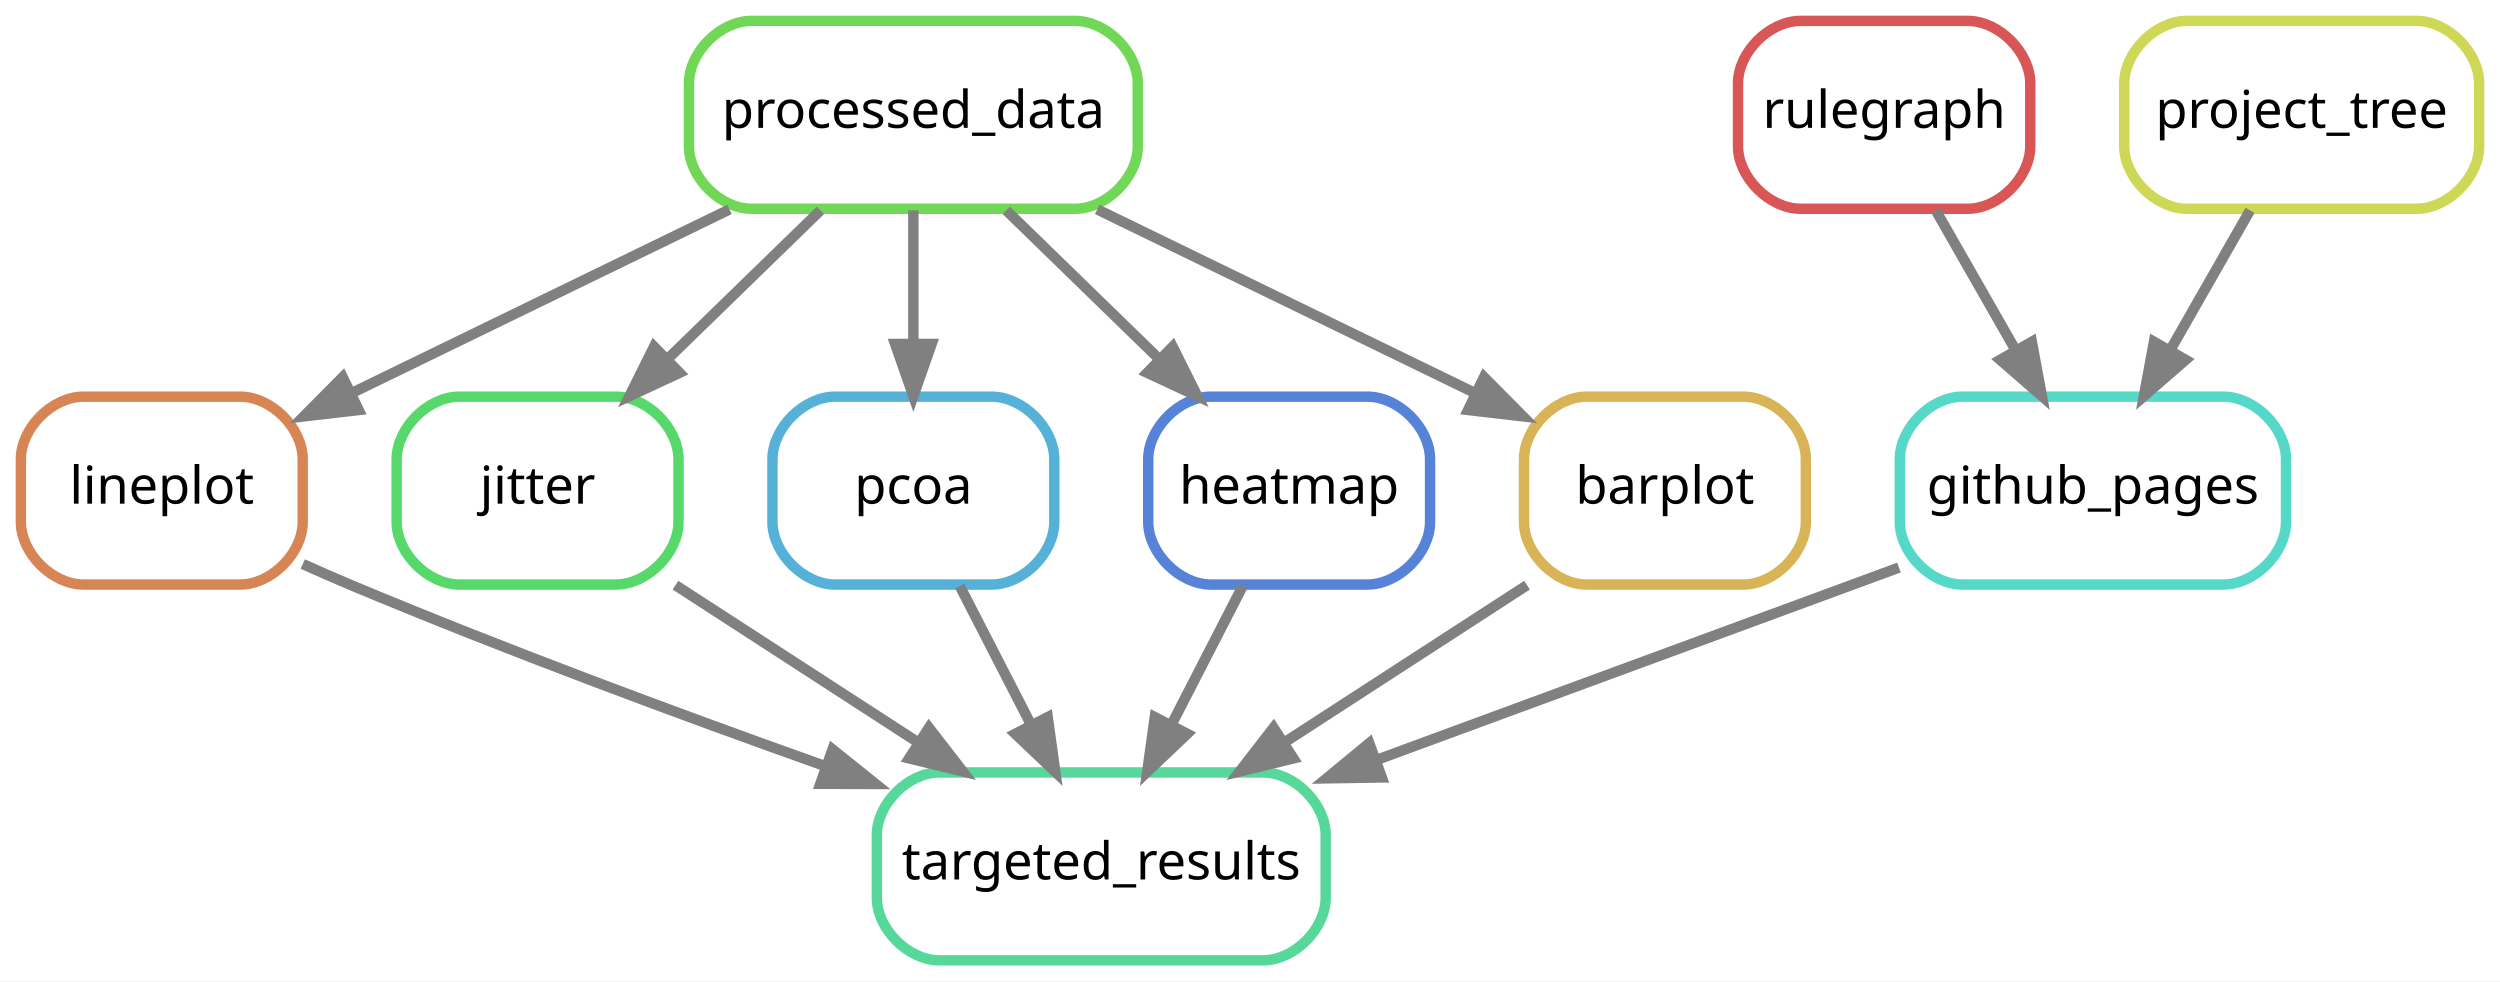
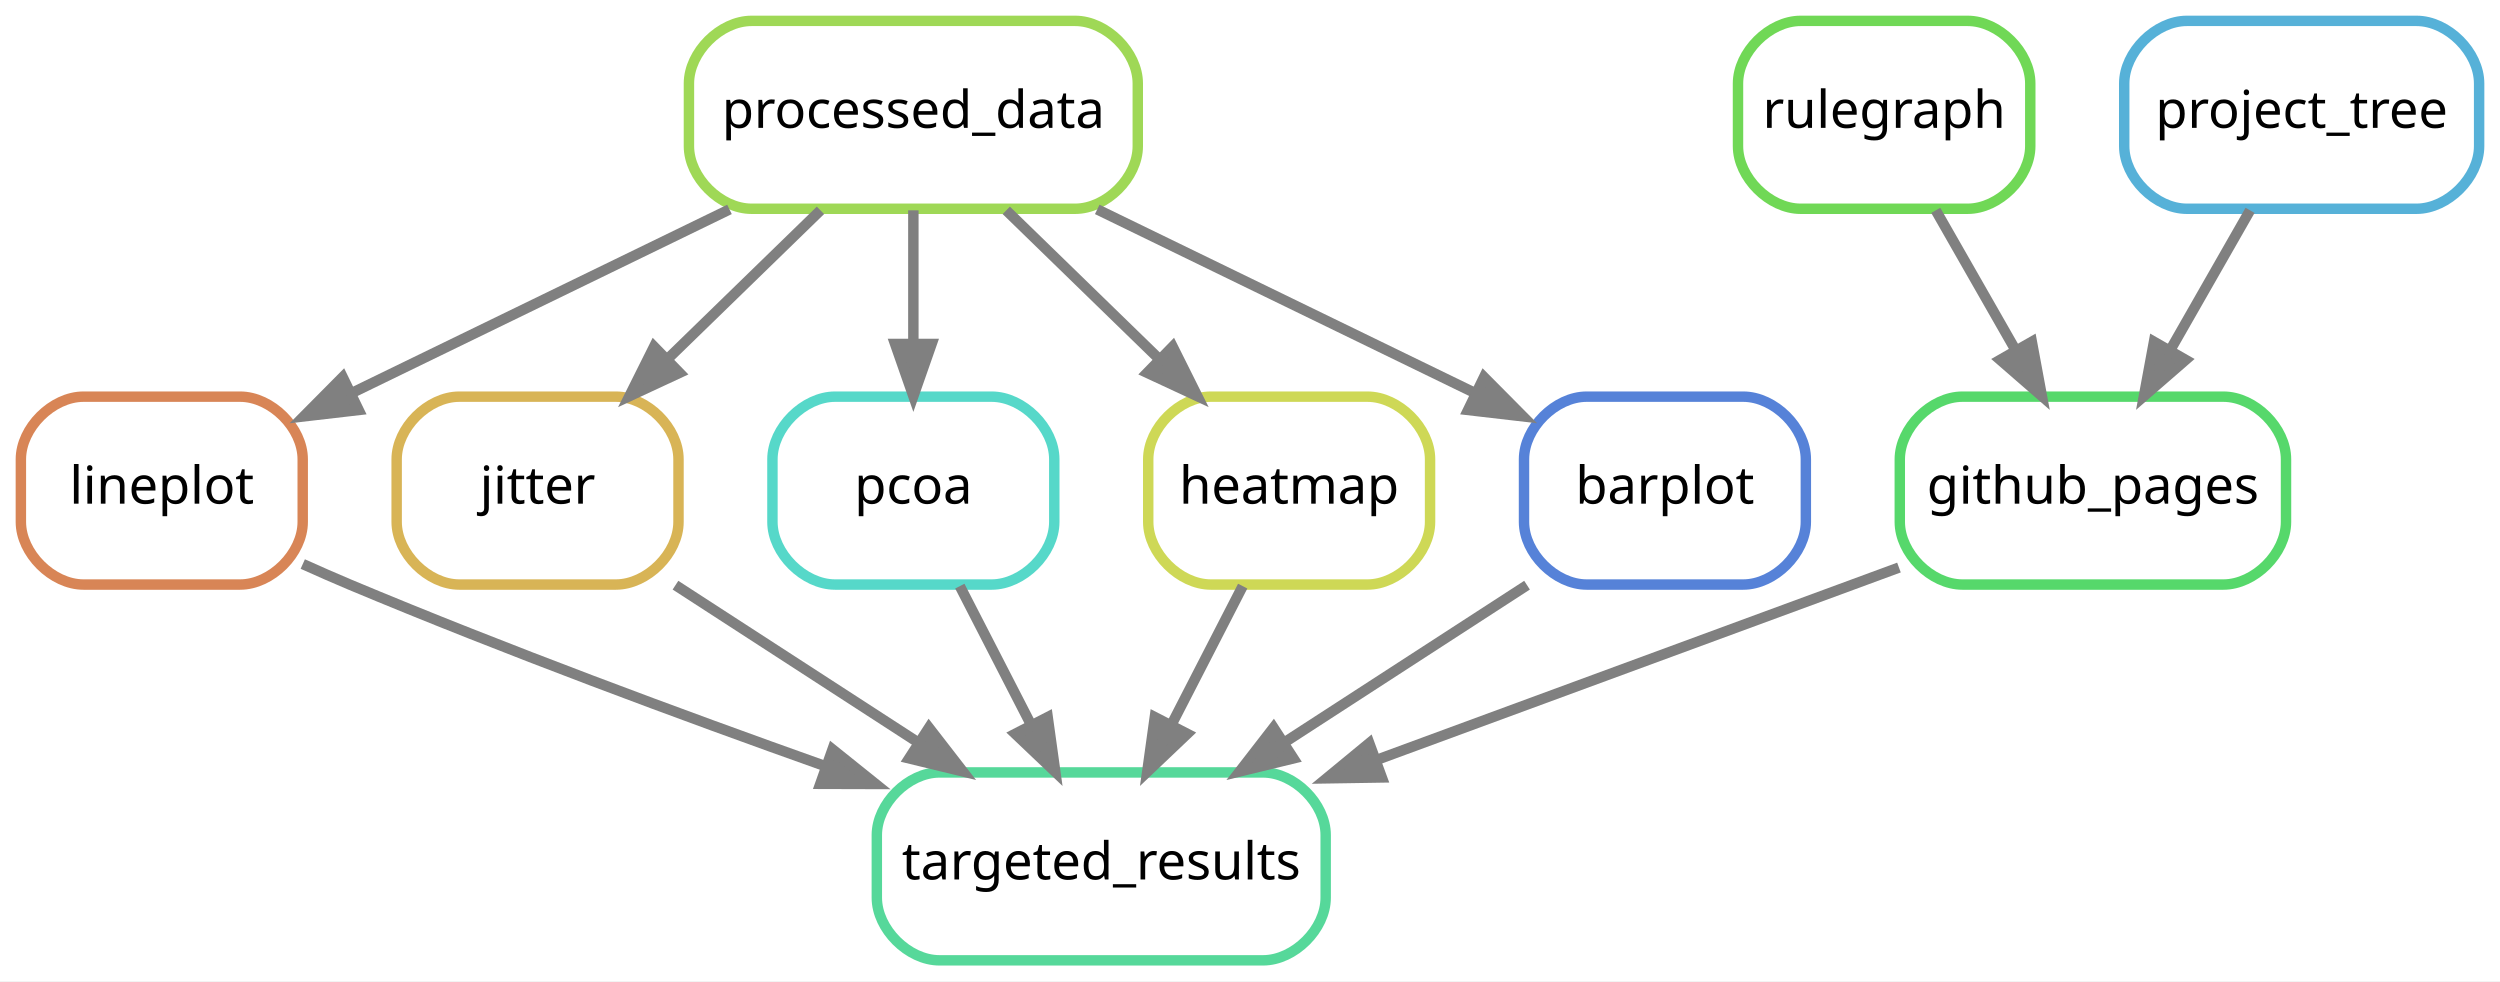
<svg xmlns="http://www.w3.org/2000/svg" width="479pt" height="188pt" viewBox="0.00 0.00 479.00 188.00">
  <g id="graph0" class="graph" transform="scale(1 1) rotate(0) translate(4 184)">
    <polygon fill="white" stroke="none" points="-4,4 -4,-184 475,-184 475,4 -4,4" />
    <g id="node1" class="node">
      <path fill="none" stroke="#56d89a" stroke-width="2" d="M238,-36C238,-36 176,-36 176,-36 170,-36 164,-30 164,-24 164,-24 164,-12 164,-12 164,-6 170,0 176,0 176,0 238,0 238,0 244,0 250,-6 250,-12 250,-12 250,-24 250,-24 250,-30 244,-36 238,-36" />
      <text text-anchor="middle" x="207" y="-15.5" font-family="sans" font-size="10.00">targeted_results</text>
    </g>
    <g id="node2" class="node">
      <path fill="none" stroke="#d88556" stroke-width="2" d="M42,-108C42,-108 12,-108 12,-108 6,-108 0,-102 0,-96 0,-96 0,-84 0,-84 0,-78 6,-72 12,-72 12,-72 42,-72 42,-72 48,-72 54,-78 54,-84 54,-84 54,-96 54,-96 54,-102 48,-108 42,-108" />
      <text text-anchor="middle" x="27" y="-87.5" font-family="sans" font-size="10.00">lineplot</text>
    </g>
    <g id="edge1" class="edge">
      <path fill="none" stroke="grey" stroke-width="2" d="M54.01,-75.93C57.03,-74.57 60.07,-73.23 63,-72 92.76,-59.53 126.59,-46.99 153.99,-37.25" />
      <polygon fill="grey" stroke="grey" stroke-width="2" points="155.51,-40.42 163.77,-33.79 153.17,-33.82 155.51,-40.42" />
    </g>
    <g id="node3" class="node">
-       <path fill="none" stroke="#70d856" stroke-width="2" d="M202,-180C202,-180 140,-180 140,-180 134,-180 128,-174 128,-168 128,-168 128,-156 128,-156 128,-150 134,-144 140,-144 140,-144 202,-144 202,-144 208,-144 214,-150 214,-156 214,-156 214,-168 214,-168 214,-174 208,-180 202,-180" />
+       <path fill="none" stroke="#9fd856" stroke-width="2" d="M202,-180C202,-180 140,-180 140,-180 134,-180 128,-174 128,-168 128,-168 128,-156 128,-156 128,-150 134,-144 140,-144 140,-144 202,-144 202,-144 208,-144 214,-150 214,-156 214,-156 214,-168 214,-168 214,-174 208,-180 202,-180" />
      <text text-anchor="middle" x="171" y="-159.5" font-family="sans" font-size="10.00">processed_data</text>
    </g>
    <g id="edge7" class="edge">
      <path fill="none" stroke="grey" stroke-width="2" d="M135.77,-143.88C113.77,-133.18 85.51,-119.44 63.3,-108.65" />
      <polygon fill="grey" stroke="grey" stroke-width="2" points="64.72,-105.44 54.2,-104.22 61.66,-111.74 64.72,-105.44" />
    </g>
    <g id="node4" class="node">
-       <path fill="none" stroke="#56d86b" stroke-width="2" d="M114,-108C114,-108 84,-108 84,-108 78,-108 72,-102 72,-96 72,-96 72,-84 72,-84 72,-78 78,-72 84,-72 84,-72 114,-72 114,-72 120,-72 126,-78 126,-84 126,-84 126,-96 126,-96 126,-102 120,-108 114,-108" />
+       <path fill="none" stroke="#d8b456" stroke-width="2" d="M114,-108C114,-108 84,-108 84,-108 78,-108 72,-102 72,-96 72,-96 72,-84 72,-84 72,-78 78,-72 84,-72 84,-72 114,-72 114,-72 120,-72 126,-78 126,-84 126,-84 126,-96 126,-96 126,-102 120,-108 114,-108" />
      <text text-anchor="middle" x="99" y="-87.5" font-family="sans" font-size="10.00">jitter</text>
    </g>
    <g id="edge8" class="edge">
      <path fill="none" stroke="grey" stroke-width="2" d="M153.2,-143.7C144.4,-135.14 133.62,-124.66 124,-115.3" />
      <polygon fill="grey" stroke="grey" stroke-width="2" points="126.2,-112.57 116.59,-108.1 121.32,-117.58 126.2,-112.57" />
    </g>
    <g id="node5" class="node">
-       <path fill="none" stroke="#56b1d8" stroke-width="2" d="M186,-108C186,-108 156,-108 156,-108 150,-108 144,-102 144,-96 144,-96 144,-84 144,-84 144,-78 150,-72 156,-72 156,-72 186,-72 186,-72 192,-72 198,-78 198,-84 198,-84 198,-96 198,-96 198,-102 192,-108 186,-108" />
+       <path fill="none" stroke="#56d8c9" stroke-width="2" d="M186,-108C186,-108 156,-108 156,-108 150,-108 144,-102 144,-96 144,-96 144,-84 144,-84 144,-78 150,-72 156,-72 156,-72 186,-72 186,-72 192,-72 198,-78 198,-84 198,-84 198,-96 198,-96 198,-102 192,-108 186,-108" />
      <text text-anchor="middle" x="171" y="-87.5" font-family="sans" font-size="10.00">pcoa</text>
    </g>
    <g id="edge9" class="edge">
      <path fill="none" stroke="grey" stroke-width="2" d="M171,-143.7C171,-135.98 171,-126.71 171,-118.11" />
      <polygon fill="grey" stroke="grey" stroke-width="2" points="174.5,-118.1 171,-108.1 167.5,-118.1 174.5,-118.1" />
    </g>
    <g id="node6" class="node">
-       <path fill="none" stroke="#5682d8" stroke-width="2" d="M258,-108C258,-108 228,-108 228,-108 222,-108 216,-102 216,-96 216,-96 216,-84 216,-84 216,-78 222,-72 228,-72 228,-72 258,-72 258,-72 264,-72 270,-78 270,-84 270,-84 270,-96 270,-96 270,-102 264,-108 258,-108" />
+       <path fill="none" stroke="#ced856" stroke-width="2" d="M258,-108C258,-108 228,-108 228,-108 222,-108 216,-102 216,-96 216,-96 216,-84 216,-84 216,-78 222,-72 228,-72 228,-72 258,-72 258,-72 264,-72 270,-78 270,-84 270,-84 270,-96 270,-96 270,-102 264,-108 258,-108" />
      <text text-anchor="middle" x="243" y="-87.5" font-family="sans" font-size="10.00">heatmap</text>
    </g>
    <g id="edge10" class="edge">
      <path fill="none" stroke="grey" stroke-width="2" d="M188.8,-143.7C197.6,-135.14 208.38,-124.66 218,-115.3" />
      <polygon fill="grey" stroke="grey" stroke-width="2" points="220.68,-117.58 225.41,-108.1 215.8,-112.57 220.68,-117.58" />
    </g>
    <g id="node7" class="node">
-       <path fill="none" stroke="#d8b456" stroke-width="2" d="M330,-108C330,-108 300,-108 300,-108 294,-108 288,-102 288,-96 288,-96 288,-84 288,-84 288,-78 294,-72 300,-72 300,-72 330,-72 330,-72 336,-72 342,-78 342,-84 342,-84 342,-96 342,-96 342,-102 336,-108 330,-108" />
+       <path fill="none" stroke="#5682d8" stroke-width="2" d="M330,-108C330,-108 300,-108 300,-108 294,-108 288,-102 288,-96 288,-96 288,-84 288,-84 288,-78 294,-72 300,-72 300,-72 330,-72 330,-72 336,-72 342,-78 342,-84 342,-84 342,-96 342,-96 342,-102 336,-108 330,-108" />
      <text text-anchor="middle" x="315" y="-87.5" font-family="sans" font-size="10.00">barplot</text>
    </g>
    <g id="edge11" class="edge">
      <path fill="none" stroke="grey" stroke-width="2" d="M206.23,-143.88C228.23,-133.18 256.49,-119.44 278.7,-108.65" />
      <polygon fill="grey" stroke="grey" stroke-width="2" points="280.34,-111.74 287.8,-104.22 277.28,-105.44 280.34,-111.74" />
    </g>
-     <g id="edge3" class="edge">
+     <g id="edge5" class="edge">
      <path fill="none" stroke="grey" stroke-width="2" d="M125.42,-71.88C139.41,-62.81 156.78,-51.55 171.89,-41.76" />
      <polygon fill="grey" stroke="grey" stroke-width="2" points="173.99,-44.57 180.48,-36.19 170.18,-38.69 173.99,-44.57" />
    </g>
-     <g id="edge5" class="edge">
+     <g id="edge4" class="edge">
      <path fill="none" stroke="grey" stroke-width="2" d="M179.9,-71.7C184,-63.73 188.95,-54.1 193.49,-45.26" />
      <polygon fill="grey" stroke="grey" stroke-width="2" points="196.74,-46.6 198.2,-36.1 190.52,-43.4 196.74,-46.6" />
    </g>
-     <g id="edge6" class="edge">
+     <g id="edge2" class="edge">
      <path fill="none" stroke="grey" stroke-width="2" d="M234.1,-71.7C230,-63.73 225.05,-54.1 220.51,-45.26" />
      <polygon fill="grey" stroke="grey" stroke-width="2" points="223.48,-43.4 215.8,-36.1 217.26,-46.6 223.48,-43.4" />
    </g>
-     <g id="edge2" class="edge">
+     <g id="edge6" class="edge">
      <path fill="none" stroke="grey" stroke-width="2" d="M288.58,-71.88C274.59,-62.81 257.22,-51.55 242.11,-41.76" />
      <polygon fill="grey" stroke="grey" stroke-width="2" points="243.82,-38.69 233.52,-36.19 240.01,-44.57 243.82,-38.69" />
    </g>
    <g id="node8" class="node">
-       <path fill="none" stroke="#56d8c9" stroke-width="2" d="M422,-108C422,-108 372,-108 372,-108 366,-108 360,-102 360,-96 360,-96 360,-84 360,-84 360,-78 366,-72 372,-72 372,-72 422,-72 422,-72 428,-72 434,-78 434,-84 434,-84 434,-96 434,-96 434,-102 428,-108 422,-108" />
+       <path fill="none" stroke="#56d86b" stroke-width="2" d="M422,-108C422,-108 372,-108 372,-108 366,-108 360,-102 360,-96 360,-96 360,-84 360,-84 360,-78 366,-72 372,-72 372,-72 422,-72 422,-72 428,-72 434,-78 434,-84 434,-84 434,-96 434,-96 434,-102 428,-108 422,-108" />
      <text text-anchor="middle" x="397" y="-87.5" font-family="sans" font-size="10.00">github_pages</text>
    </g>
-     <g id="edge4" class="edge">
+     <g id="edge3" class="edge">
      <path fill="none" stroke="grey" stroke-width="2" d="M359.84,-75.26C356.85,-74.16 353.88,-73.06 351,-72 320.84,-60.88 287.11,-48.46 259.89,-38.45" />
      <polygon fill="grey" stroke="grey" stroke-width="2" points="260.76,-35.04 250.17,-34.87 258.35,-41.61 260.76,-35.04" />
    </g>
    <g id="node9" class="node">
-       <path fill="none" stroke="#d85656" stroke-width="2" d="M373,-180C373,-180 341,-180 341,-180 335,-180 329,-174 329,-168 329,-168 329,-156 329,-156 329,-150 335,-144 341,-144 341,-144 373,-144 373,-144 379,-144 385,-150 385,-156 385,-156 385,-168 385,-168 385,-174 379,-180 373,-180" />
+       <path fill="none" stroke="#70d856" stroke-width="2" d="M373,-180C373,-180 341,-180 341,-180 335,-180 329,-174 329,-168 329,-168 329,-156 329,-156 329,-150 335,-144 341,-144 341,-144 373,-144 373,-144 379,-144 385,-150 385,-156 385,-156 385,-168 385,-168 385,-174 379,-180 373,-180" />
      <text text-anchor="middle" x="357" y="-159.5" font-family="sans" font-size="10.00">rulegraph</text>
    </g>
    <g id="edge13" class="edge">
      <path fill="none" stroke="grey" stroke-width="2" d="M366.89,-143.7C371.49,-135.64 377.06,-125.89 382.15,-116.98" />
      <polygon fill="grey" stroke="grey" stroke-width="2" points="385.3,-118.52 387.23,-108.1 379.23,-115.05 385.3,-118.52" />
    </g>
    <g id="node10" class="node">
-       <path fill="none" stroke="#ced856" stroke-width="2" d="M459,-180C459,-180 415,-180 415,-180 409,-180 403,-174 403,-168 403,-168 403,-156 403,-156 403,-150 409,-144 415,-144 415,-144 459,-144 459,-144 465,-144 471,-150 471,-156 471,-156 471,-168 471,-168 471,-174 465,-180 459,-180" />
+       <path fill="none" stroke="#56b1d8" stroke-width="2" d="M459,-180C459,-180 415,-180 415,-180 409,-180 403,-174 403,-168 403,-168 403,-156 403,-156 403,-150 409,-144 415,-144 415,-144 459,-144 459,-144 465,-144 471,-150 471,-156 471,-156 471,-168 471,-168 471,-174 465,-180 459,-180" />
      <text text-anchor="middle" x="437" y="-159.5" font-family="sans" font-size="10.00">project_tree</text>
    </g>
    <g id="edge12" class="edge">
      <path fill="none" stroke="grey" stroke-width="2" d="M427.11,-143.7C422.51,-135.64 416.94,-125.89 411.85,-116.98" />
      <polygon fill="grey" stroke="grey" stroke-width="2" points="414.77,-115.05 406.77,-108.1 408.7,-118.52 414.77,-115.05" />
    </g>
  </g>
</svg>
